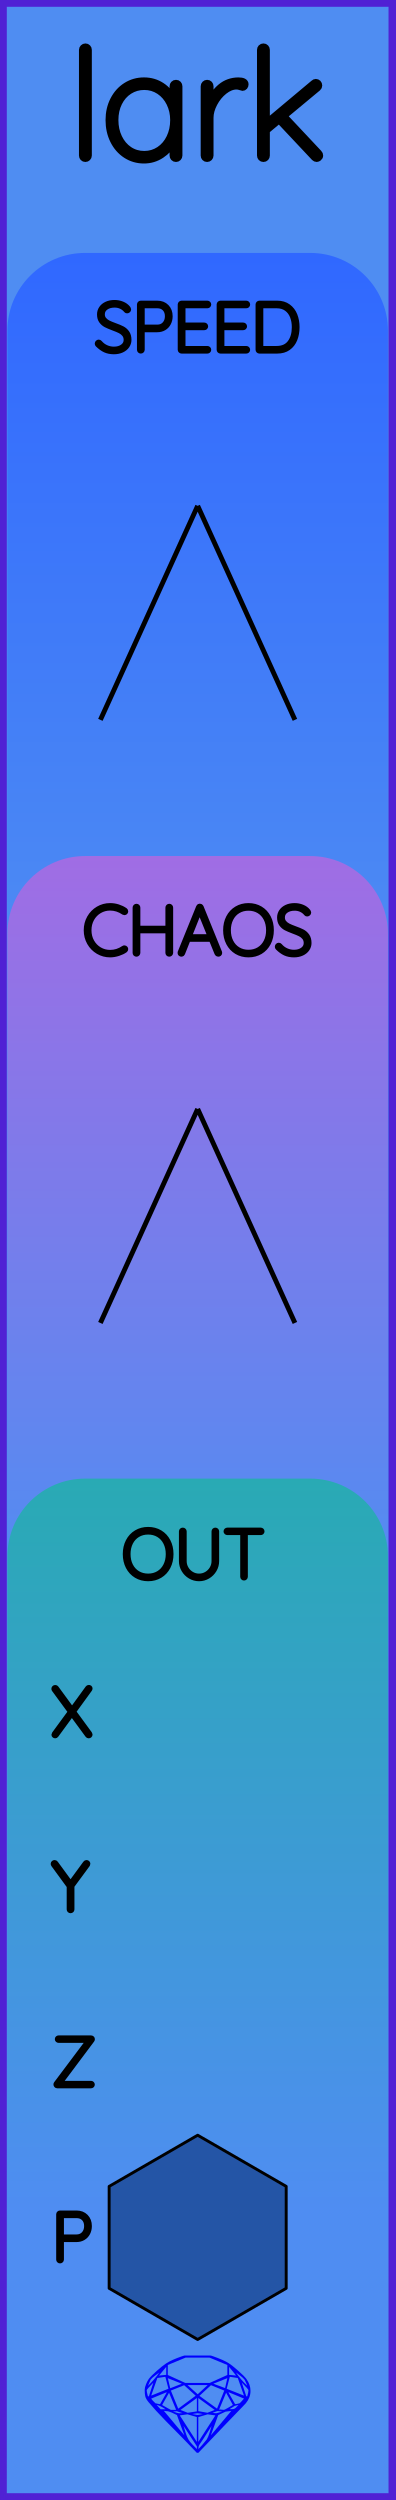
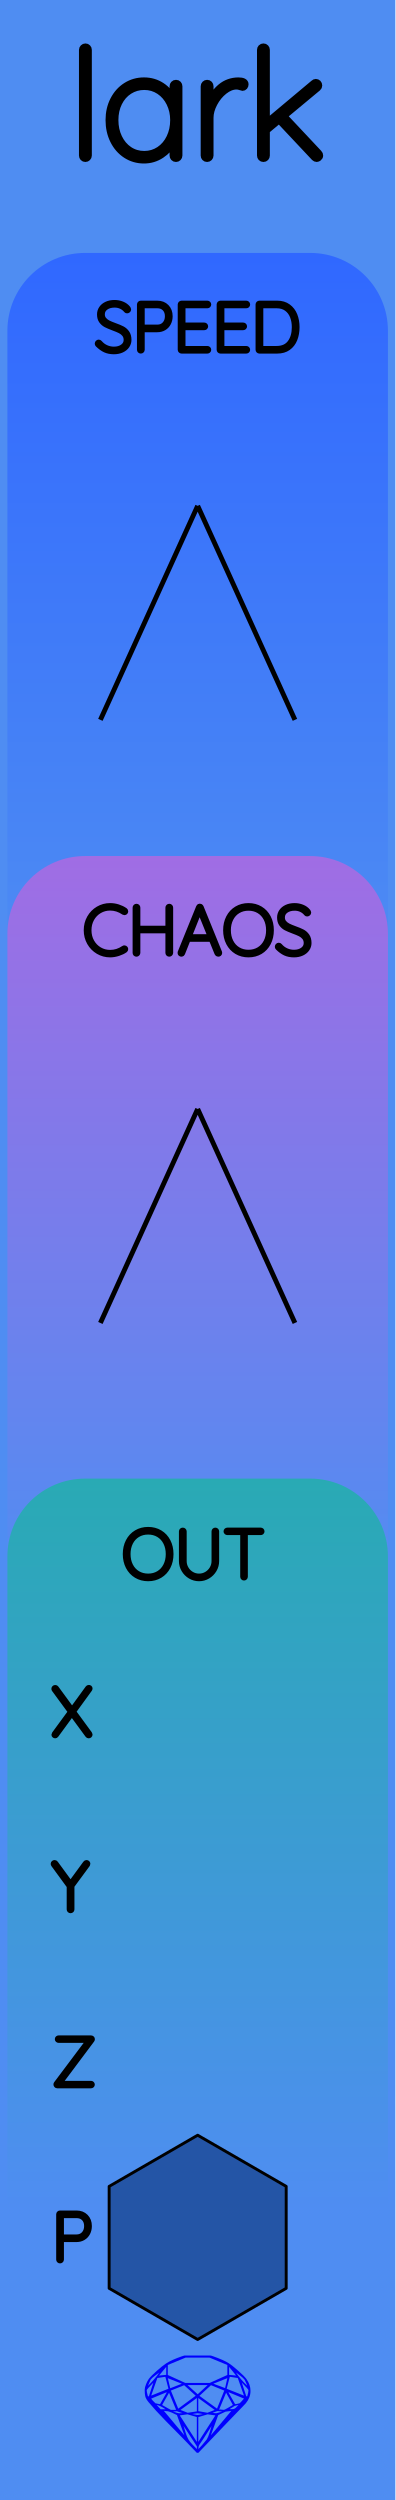
<svg xmlns="http://www.w3.org/2000/svg" width="20.32mm" height="128.50mm" viewBox="0 0 20.32 128.50">
  <g id="PanelLayer">
    <defs>
      <linearGradient id="gradient_blue" x1="0" y1="13" x2="0" y2="51" gradientUnits="userSpaceOnUse">
        <stop style="stop-color:#3068ff;stop-opacity:1;" offset="0" />
        <stop style="stop-color:#4f8df2;stop-opacity:1;" offset="1" />
      </linearGradient>
      <linearGradient id="gradient_purple" x1="0" y1="44" x2="0" y2="82" gradientUnits="userSpaceOnUse">
        <stop style="stop-color:#a06de4;stop-opacity:1;" offset="0" />
        <stop style="stop-color:#4f8df2;stop-opacity:1;" offset="1" />
      </linearGradient>
      <linearGradient id="gradient_out" x1="0" y1="76" x2="0" y2="113.6" gradientUnits="userSpaceOnUse">
        <stop style="stop-color:#29aab4;stop-opacity:1;" offset="0" />
        <stop style="stop-color:#4f8df2;stop-opacity:1;" offset="1" />
      </linearGradient>
    </defs>
-     <rect id="border_rect" width="20.32" height="128.5" x="0" y="0" style="display:inline;fill:#4f8df2;fill-opacity:1;fill-rule:nonzero;stroke:#5021d4;stroke-width:0.7;stroke-linecap:round;stroke-linejoin:round;stroke-dasharray:none;stroke-opacity:1;image-rendering:auto" />
+     <rect id="border_rect" width="20.32" height="128.5" x="0" y="0" style="display:inline;fill:#4f8df2;fill-opacity:1;stroke:none;" />
    <path id="sapphire_gemstone" d="m 12.875,122.900 q 0,0.342 -0.243,0.631 -0.044,0.052 -0.204,0.215 -0.187,0.19 -0.785,0.813 l -1.444,1.513 q -0.019,0.003 -0.044,0.003 -0.028,0 -0.041,-0.003 -0.083,-0.083 -0.648,-0.675 -0.469,-0.474 -0.934,-0.948 -0.557,-0.568 -0.898,-0.981 -0.132,-0.16 -0.168,-0.298 -0.028,-0.102 -0.028,-0.342 0,-0.11 0.072,-0.289 0.066,-0.165 0.141,-0.265 0.119,-0.157 0.422,-0.424 0.284,-0.251 0.474,-0.375 0.273,-0.179 0.819,-0.367 0.096,-0.033 0.11,-0.033 h 1.361 q 0.011,0 0.105,0.033 0.568,0.201 0.824,0.367 0.165,0.105 0.474,0.378 0.322,0.284 0.422,0.422 0.215,0.295 0.215,0.626 z m -0.168,-0.273 q -0.033,-0.107 -0.135,-0.309 -0.072,-0.094 -0.209,-0.198 -0.119,-0.085 -0.234,-0.171 0.245,0.364 0.579,0.678 z m -0.573,-0.524 -0.358,-0.446 v 0.411 z m 0.637,0.758 q 0,-0.052 -0.342,-0.394 l 0.229,0.703 h 0.05 q 0.063,-0.218 0.063,-0.309 z m -0.232,0.273 -0.317,-0.904 -0.411,-0.063 -0.16,0.615 z m 0.003,0.154 -0.772,-0.32 h -0.03 l 0.345,0.606 q 0.08,-0.003 0.234,-0.047 0.025,-0.014 0.223,-0.24 z m -0.857,-1.05 -0.719,0.284 0.604,0.226 z m 0,-0.163 v -0.515 l -0.918,-0.38 h -1.224 l -0.918,0.38 v 0.515 l 0.898,0.408 h 1.254 z m 0.573,1.538 q -0.069,0.011 -0.198,0.052 -0.085,0.055 -0.259,0.163 0.019,0 0.063,0.003 0.041,0 0.063,0 0.119,0 0.19,-0.069 0.072,-0.072 0.141,-0.149 z m -0.289,0.003 -0.347,-0.631 -0.364,0.879 q 0.025,-0.017 0.066,-0.017 0.03,0 0.085,0.011 0.058,0.008 0.088,0.008 0.05,0 0.229,-0.107 0.229,-0.138 0.243,-0.143 z m -0.441,-0.741 -0.684,-0.276 -0.593,0.548 0.904,0.656 z m -0.854,-0.284 h -1.036 l 0.524,0.474 z m 0.75,1.367 q -0.229,-0.03 -0.229,-0.03 -0.036,0 -0.273,0.094 l 0.19,0.019 q 0.011,0 0.311,-0.083 z m -0.389,-0.088 -0.843,-0.612 v 0.675 l 0.471,0.083 z m 0.854,0.05 q -0.099,0.006 -0.295,0.039 -0.011,0.003 -0.378,0.176 -0.13,0.347 -0.38,1.042 z m -2.544,-1.397 -0.719,-0.284 0.124,0.518 z m -0.802,-0.455 v -0.411 l -0.367,0.446 z m 1.516,1.072 -0.593,-0.54 -0.684,0.276 0.38,0.929 z m 0.369,0.943 q -0.033,-0.003 -0.135,-0.025 -0.085,-0.017 -0.138,-0.017 -0.052,0 -0.138,0.017 -0.102,0.022 -0.135,0.025 0.265,0.047 0.273,0.047 0.008,0 0.273,-0.047 z m -0.309,-0.138 v -0.686 l -0.843,0.612 0.372,0.146 z m 0.951,0.207 -0.397,-0.055 -0.48,0.141 v 1.276 z m -2.888,-2.202 q -0.119,0.085 -0.234,0.174 -0.146,0.107 -0.209,0.196 -0.044,0.105 -0.135,0.314 0.369,-0.364 0.579,-0.684 z m 0.477,0.832 -0.16,-0.615 -0.411,0.063 -0.317,0.904 z m 0.394,1.083 -0.364,-0.879 -0.356,0.631 q 0.435,0.251 0.452,0.251 0.091,0 0.267,-0.003 z m 1.822,0.83 q -0.132,0.212 -0.405,0.634 -0.077,0.107 -0.22,0.328 -0.058,0.105 -0.055,0.226 0.16,-0.152 0.433,-0.496 0.077,-0.13 0.141,-0.339 0.055,-0.176 0.107,-0.353 z m -1.494,-0.661 -0.27,-0.088 -0.008,-0.011 q -0.025,0 -0.107,0.011 -0.066,0.006 -0.107,0.006 0.273,0.091 0.311,0.091 0.025,0 0.182,-0.008 z m -0.81,-1.064 h -0.03 l -0.772,0.32 q 0.066,0.097 0.223,0.24 0.077,0.014 0.234,0.047 z m -0.689,-0.502 q -0.342,0.347 -0.342,0.394 0,0.08 0.063,0.309 h 0.05 z m 2.235,3.045 v -1.276 l -0.48,-0.141 -0.397,0.055 z m -1.607,-1.676 q -0.256,-0.182 -0.458,-0.223 0.066,0.077 0.204,0.223 z m 1.61,2.045 v -0.138 l -0.684,-1.05 q 0.052,0.176 0.107,0.353 0.063,0.209 0.141,0.339 0.069,0.119 0.204,0.259 0.116,0.119 0.232,0.237 z m -0.645,-0.706 q -0.116,-0.328 -0.38,-1.042 -0.135,-0.066 -0.273,-0.13 -0.16,-0.072 -0.289,-0.072 -0.052,0 -0.11,-0.014 z" style="stroke-width:0;fill:#0000ff;stroke:#2e2114;stroke-linecap:square;stroke-opacity:1" />
    <path id="model_name" d="M4.39 8.151Q4.32 8.151 4.277 8.105Q4.234 8.058 4.234 7.996V2.563Q4.234 2.501 4.281 2.455Q4.328 2.408 4.39 2.408Q4.459 2.408 4.502 2.455Q4.545 2.501 4.545 2.563V7.996Q4.545 8.058 4.498 8.105Q4.452 8.151 4.39 8.151ZM9.201 4.434V7.996Q9.201 8.058 9.155 8.105Q9.108 8.151 9.046 8.151Q8.976 8.151 8.934 8.105Q8.891 8.058 8.891 7.996V7.298Q8.697 7.693 8.293 7.961Q7.89 8.229 7.401 8.229Q6.889 8.229 6.477 7.961Q6.066 7.693 5.833 7.224Q5.6 6.754 5.6 6.172Q5.6 5.598 5.837 5.136Q6.074 4.674 6.485 4.414Q6.896 4.154 7.401 4.154Q7.905 4.154 8.309 4.418Q8.713 4.682 8.891 5.124V4.434Q8.891 4.372 8.934 4.325Q8.976 4.278 9.046 4.278Q9.116 4.278 9.159 4.325Q9.201 4.372 9.201 4.434ZM8.922 6.172Q8.922 5.699 8.728 5.303Q8.534 4.907 8.189 4.678Q7.843 4.449 7.416 4.449Q6.99 4.449 6.644 4.67Q6.299 4.892 6.105 5.284Q5.911 5.675 5.911 6.172Q5.911 6.669 6.105 7.072Q6.299 7.476 6.64 7.705Q6.982 7.934 7.416 7.934Q7.843 7.934 8.189 7.705Q8.534 7.476 8.728 7.072Q8.922 6.669 8.922 6.172ZM12.601 4.333Q12.601 4.403 12.562 4.449Q12.523 4.496 12.461 4.496Q12.438 4.496 12.349 4.461Q12.259 4.426 12.159 4.426Q11.84 4.426 11.522 4.678Q11.204 4.93 11.002 5.315Q10.8 5.699 10.8 6.056V7.996Q10.8 8.058 10.754 8.105Q10.707 8.151 10.645 8.151Q10.575 8.151 10.533 8.105Q10.49 8.058 10.49 7.996V4.434Q10.49 4.372 10.536 4.325Q10.583 4.278 10.645 4.278Q10.715 4.278 10.758 4.325Q10.8 4.372 10.8 4.434V5.256Q10.979 4.783 11.355 4.472Q11.732 4.162 12.244 4.154Q12.601 4.154 12.601 4.333ZM16.435 7.996Q16.435 8.066 16.377 8.109Q16.318 8.151 16.28 8.151Q16.218 8.151 16.163 8.097L14.347 6.164L13.695 6.708V7.996Q13.695 8.058 13.652 8.105Q13.61 8.151 13.54 8.151Q13.47 8.151 13.427 8.105Q13.385 8.058 13.385 7.996V2.563Q13.385 2.501 13.427 2.455Q13.47 2.408 13.54 2.408Q13.61 2.408 13.652 2.455Q13.695 2.501 13.695 2.563V6.32L16.132 4.278Q16.179 4.232 16.233 4.232Q16.295 4.232 16.342 4.278Q16.388 4.325 16.388 4.395Q16.388 4.465 16.334 4.511L14.588 5.963L16.388 7.88Q16.435 7.926 16.435 7.996Z" style="display:inline;stroke:#000000;stroke-width:0.35;stroke-linecap:round;stroke-linejoin:bevel" />
    <path id="speed_art" d="M 0.38,51.00 L 0.38,17.00 A 4 4 0 0 1 4.38 13 L 15.94,13.00 A 4 4 0 0 1 19.94 17 L 19.94,13.00 L 19.94,51.00 z" style="fill:url(#gradient_blue);fill-opacity:1;stroke-width:0;" />
    <path id="chaos_art" d="M 0.38,82.00 L 0.38,48.00 A 4 4 0 0 1 4.38 44 L 15.94,44.00 A 4 4 0 0 1 19.94 48 L 19.94,44.00 L 19.94,82.00 z" style="fill:url(#gradient_purple);fill-opacity:1;stroke-width:0;" />
    <path id="out_art" d="M 0.38,113.60 L 0.38,80.00 A 4 4 0 0 1 4.38 76 L 15.94,76.00 A 4 4 0 0 1 19.94 80 L 19.94,76.00 L 19.94,113.60 z" style="fill:url(#gradient_out);fill-opacity:1;stroke-width:0;" />
    <path d="M5.016 17.714Q4.995 17.692 4.995 17.661Q4.995 17.633 5.02 17.606Q5.045 17.58 5.073 17.58Q5.105 17.58 5.133 17.611Q5.271 17.774 5.459 17.858Q5.648 17.943 5.856 17.943Q6.128 17.943 6.304 17.812Q6.481 17.682 6.481 17.467Q6.477 17.297 6.389 17.188Q6.301 17.079 6.172 17.013Q6.043 16.948 5.821 16.867Q5.577 16.775 5.442 16.705Q5.306 16.634 5.209 16.504Q5.112 16.373 5.112 16.162Q5.112 15.989 5.207 15.848Q5.302 15.706 5.479 15.625Q5.655 15.544 5.888 15.544Q6.096 15.544 6.283 15.62Q6.47 15.696 6.579 15.833Q6.615 15.883 6.615 15.908Q6.615 15.936 6.588 15.959Q6.562 15.982 6.53 15.982Q6.502 15.982 6.484 15.96Q6.385 15.833 6.23 15.759Q6.075 15.685 5.888 15.685Q5.62 15.685 5.442 15.812Q5.263 15.939 5.263 16.158Q5.263 16.31 5.35 16.416Q5.436 16.521 5.567 16.587Q5.697 16.652 5.891 16.722Q6.138 16.811 6.283 16.885Q6.428 16.959 6.53 17.1Q6.632 17.241 6.632 17.474Q6.632 17.636 6.537 17.777Q6.442 17.918 6.264 18.001Q6.085 18.084 5.856 18.084Q5.595 18.084 5.401 17.994Q5.207 17.904 5.016 17.714ZM8.749 16.253Q8.749 16.451 8.666 16.611Q8.583 16.772 8.431 16.862Q8.28 16.952 8.082 16.952H7.313V17.978Q7.313 18.006 7.29 18.028Q7.267 18.049 7.239 18.049Q7.207 18.049 7.186 18.028Q7.165 18.006 7.165 17.978V15.65Q7.165 15.622 7.186 15.601Q7.207 15.579 7.235 15.579H8.082Q8.382 15.579 8.565 15.766Q8.749 15.953 8.749 16.253ZM8.601 16.253Q8.601 16.01 8.461 15.865Q8.322 15.72 8.082 15.72H7.313V16.811H8.082Q8.319 16.811 8.46 16.654Q8.601 16.497 8.601 16.253ZM10.732 17.978Q10.732 18.01 10.71 18.029Q10.689 18.049 10.661 18.049H9.331Q9.303 18.049 9.282 18.028Q9.26 18.006 9.26 17.978V15.65Q9.26 15.622 9.282 15.601Q9.303 15.579 9.331 15.579H10.661Q10.689 15.579 10.71 15.601Q10.732 15.622 10.732 15.65Q10.732 15.682 10.71 15.701Q10.689 15.72 10.661 15.72H9.409V16.705H10.502Q10.53 16.705 10.552 16.726Q10.573 16.747 10.573 16.775Q10.573 16.807 10.552 16.826Q10.53 16.846 10.502 16.846H9.409V17.908H10.661Q10.689 17.908 10.71 17.929Q10.732 17.95 10.732 17.978ZM12.732 17.978Q12.732 18.01 12.711 18.029Q12.689 18.049 12.661 18.049H11.331Q11.303 18.049 11.282 18.028Q11.261 18.006 11.261 17.978V15.65Q11.261 15.622 11.282 15.601Q11.303 15.579 11.331 15.579H12.661Q12.689 15.579 12.711 15.601Q12.732 15.622 12.732 15.65Q12.732 15.682 12.711 15.701Q12.689 15.72 12.661 15.72H11.409V16.705H12.502Q12.531 16.705 12.552 16.726Q12.573 16.747 12.573 16.775Q12.573 16.807 12.552 16.826Q12.531 16.846 12.502 16.846H11.409V17.908H12.661Q12.689 17.908 12.711 17.929Q12.732 17.95 12.732 17.978ZM15.272 16.814Q15.272 17.163 15.161 17.442Q15.05 17.721 14.82 17.885Q14.591 18.049 14.249 18.049H13.332Q13.303 18.049 13.282 18.028Q13.261 18.006 13.261 17.978V15.65Q13.261 15.622 13.282 15.601Q13.303 15.579 13.332 15.579H14.249Q14.587 15.579 14.818 15.749Q15.05 15.918 15.161 16.198Q15.272 16.479 15.272 16.814ZM15.124 16.814Q15.124 16.514 15.027 16.265Q14.93 16.017 14.727 15.869Q14.524 15.72 14.213 15.72H13.409V17.908H14.213Q14.672 17.908 14.898 17.606Q15.124 17.305 15.124 16.814Z" style="stroke:#000000;stroke-width:0.25;stroke-linecap:round;stroke-linejoin:bevel" />
    <path d="M 10.16,26.00 L 5.16,37.00 z L 15.16,37.00 z " style="stroke:#000000;stroke-width:0.25;stroke-linecap:round;stroke-linejoin:bevel;stroke-dasharray:none" />
    <path d="M6.465 46.84Q6.465 46.869 6.451 46.886Q6.429 46.914 6.398 46.914Q6.384 46.914 6.355 46.9Q6.027 46.678 5.66 46.678Q5.364 46.678 5.115 46.825Q4.867 46.971 4.722 47.23Q4.577 47.49 4.577 47.814Q4.577 48.139 4.722 48.398Q4.867 48.657 5.115 48.804Q5.364 48.95 5.66 48.95Q6.031 48.95 6.352 48.731Q6.369 48.717 6.394 48.717Q6.429 48.717 6.451 48.745Q6.465 48.763 6.465 48.788Q6.465 48.823 6.436 48.844Q6.299 48.943 6.082 49.014Q5.865 49.084 5.66 49.084Q5.325 49.084 5.043 48.918Q4.761 48.752 4.595 48.462Q4.429 48.17 4.429 47.814Q4.429 47.458 4.595 47.167Q4.761 46.876 5.043 46.71Q5.325 46.544 5.66 46.544Q5.872 46.544 6.071 46.608Q6.271 46.671 6.433 46.784Q6.465 46.809 6.465 46.84ZM8.775 46.654V48.975Q8.772 49.007 8.751 49.028Q8.729 49.049 8.701 49.049Q8.666 49.049 8.647 49.028Q8.627 49.007 8.627 48.975V47.849H7.089V48.975Q7.086 49.007 7.064 49.028Q7.043 49.049 7.015 49.049Q6.98 49.049 6.96 49.028Q6.941 49.007 6.941 48.975V46.654Q6.941 46.622 6.962 46.601Q6.983 46.579 7.015 46.579Q7.047 46.579 7.068 46.601Q7.089 46.622 7.089 46.654V47.708H8.627V46.654Q8.627 46.622 8.648 46.601Q8.67 46.579 8.701 46.579Q8.733 46.579 8.754 46.601Q8.775 46.622 8.775 46.654ZM11.294 48.982Q11.294 49.014 11.273 49.031Q11.252 49.049 11.22 49.049Q11.195 49.049 11.176 49.036Q11.157 49.024 11.149 49.003L10.853 48.276L10.857 48.283H9.675L9.389 49.003Q9.372 49.049 9.326 49.049Q9.294 49.049 9.275 49.031Q9.255 49.014 9.252 48.989Q9.248 48.975 9.255 48.954L10.204 46.618Q10.215 46.59 10.231 46.581Q10.246 46.572 10.271 46.572Q10.324 46.572 10.342 46.618L11.291 48.954Q11.294 48.964 11.294 48.982ZM9.731 48.142H10.8L10.261 46.812ZM12.772 49.084Q12.43 49.084 12.162 48.924Q11.894 48.763 11.744 48.474Q11.594 48.184 11.594 47.814Q11.594 47.444 11.744 47.154Q11.894 46.865 12.162 46.705Q12.43 46.544 12.772 46.544Q13.114 46.544 13.383 46.705Q13.651 46.865 13.801 47.154Q13.951 47.444 13.951 47.814Q13.951 48.184 13.801 48.474Q13.651 48.763 13.383 48.924Q13.114 49.084 12.772 49.084ZM12.772 46.685Q12.473 46.685 12.238 46.826Q12.003 46.967 11.873 47.225Q11.742 47.483 11.742 47.814Q11.742 48.146 11.873 48.403Q12.003 48.661 12.238 48.802Q12.473 48.943 12.772 48.943Q13.072 48.943 13.307 48.802Q13.541 48.661 13.672 48.403Q13.802 48.146 13.802 47.814Q13.802 47.483 13.672 47.225Q13.541 46.967 13.307 46.826Q13.072 46.685 12.772 46.685ZM14.272 48.714Q14.251 48.693 14.251 48.661Q14.251 48.633 14.275 48.606Q14.3 48.58 14.328 48.58Q14.36 48.58 14.388 48.611Q14.526 48.774 14.714 48.858Q14.903 48.943 15.111 48.943Q15.383 48.943 15.559 48.812Q15.736 48.682 15.736 48.467Q15.732 48.297 15.644 48.188Q15.556 48.079 15.427 48.013Q15.298 47.948 15.076 47.867Q14.832 47.775 14.697 47.705Q14.561 47.634 14.464 47.504Q14.367 47.373 14.367 47.161Q14.367 46.989 14.462 46.847Q14.557 46.706 14.734 46.625Q14.91 46.544 15.143 46.544Q15.351 46.544 15.538 46.62Q15.725 46.696 15.834 46.833Q15.87 46.883 15.87 46.907Q15.87 46.936 15.843 46.959Q15.817 46.982 15.785 46.982Q15.757 46.982 15.739 46.96Q15.64 46.833 15.485 46.759Q15.33 46.685 15.143 46.685Q14.875 46.685 14.697 46.812Q14.519 46.939 14.519 47.158Q14.519 47.31 14.605 47.416Q14.691 47.521 14.822 47.587Q14.953 47.652 15.146 47.722Q15.393 47.811 15.538 47.885Q15.683 47.959 15.785 48.1Q15.887 48.241 15.887 48.474Q15.887 48.636 15.792 48.777Q15.697 48.918 15.519 49.001Q15.341 49.084 15.111 49.084Q14.85 49.084 14.656 48.994Q14.462 48.904 14.272 48.714Z" style="stroke:#000000;stroke-width:0.25;stroke-linecap:round;stroke-linejoin:bevel" />
    <path d="M 10.16,57.00 L 5.16,68.00 z L 15.16,68.00 z " style="stroke:#000000;stroke-width:0.25;stroke-linecap:round;stroke-linejoin:bevel;stroke-dasharray:none" />
    <path id="out_label" d="M7.615 81.15Q7.272 81.15 7.004 80.989Q6.736 80.829 6.586 80.539Q6.436 80.25 6.436 79.879Q6.436 79.509 6.586 79.22Q6.736 78.93 7.004 78.77Q7.272 78.609 7.615 78.609Q7.957 78.609 8.225 78.77Q8.493 78.93 8.643 79.22Q8.793 79.509 8.793 79.879Q8.793 80.25 8.643 80.539Q8.493 80.829 8.225 80.989Q7.957 81.15 7.615 81.15ZM7.615 78.751Q7.315 78.751 7.08 78.892Q6.846 79.033 6.715 79.29Q6.585 79.548 6.585 79.879Q6.585 80.211 6.715 80.469Q6.846 80.726 7.08 80.867Q7.315 81.008 7.615 81.008Q7.915 81.008 8.149 80.867Q8.384 80.726 8.514 80.469Q8.645 80.211 8.645 79.879Q8.645 79.548 8.514 79.29Q8.384 79.033 8.149 78.892Q7.915 78.751 7.615 78.751ZM11.139 78.715V80.239Q11.139 80.486 11.015 80.694Q10.892 80.903 10.684 81.026Q10.476 81.15 10.232 81.15Q9.985 81.15 9.777 81.026Q9.569 80.903 9.446 80.694Q9.322 80.486 9.322 80.239V78.715Q9.322 78.684 9.343 78.664Q9.364 78.645 9.396 78.645Q9.428 78.645 9.449 78.666Q9.47 78.687 9.47 78.715V80.239Q9.47 80.448 9.573 80.624Q9.675 80.8 9.85 80.904Q10.024 81.008 10.232 81.008Q10.44 81.008 10.615 80.904Q10.79 80.8 10.894 80.624Q10.998 80.448 10.998 80.239V78.715Q10.998 78.687 11.017 78.666Q11.037 78.645 11.068 78.645Q11.1 78.645 11.12 78.666Q11.139 78.687 11.139 78.715ZM13.471 78.712Q13.471 78.743 13.451 78.761Q13.432 78.779 13.4 78.779H12.614V81.044Q12.614 81.072 12.592 81.093Q12.571 81.114 12.543 81.114Q12.511 81.114 12.492 81.093Q12.472 81.072 12.472 81.044V78.779H11.686Q11.658 78.779 11.636 78.759Q11.615 78.74 11.615 78.712Q11.615 78.684 11.636 78.664Q11.658 78.645 11.686 78.645H13.4Q13.428 78.645 13.45 78.664Q13.471 78.684 13.471 78.712Z" style="stroke:#000000;stroke-width:0.25;stroke-linecap:round;stroke-linejoin:bevel" />
    <path id="port_label_x" d="M4.614 89.112Q4.632 89.137 4.632 89.154Q4.632 89.186 4.611 89.205Q4.59 89.225 4.558 89.225Q4.519 89.225 4.502 89.197L3.694 88.096L2.889 89.197Q2.872 89.225 2.836 89.225Q2.805 89.225 2.787 89.205Q2.769 89.186 2.769 89.165Q2.769 89.147 2.787 89.119L3.616 87.987L2.78 86.847Q2.766 86.829 2.766 86.805Q2.766 86.773 2.787 86.754Q2.808 86.734 2.836 86.734Q2.879 86.734 2.896 86.762L3.704 87.867L4.509 86.759Q4.53 86.731 4.561 86.731Q4.593 86.731 4.613 86.746Q4.632 86.762 4.632 86.787Q4.632 86.812 4.614 86.837L3.785 87.98Z" style="stroke:#000000;stroke-width:0.25;stroke-linecap:round;stroke-linejoin:bevel" />
    <path id="port_label_y" d="M4.505 95.844 3.701 96.937V98.144Q3.701 98.172 3.68 98.193Q3.658 98.214 3.627 98.214Q3.595 98.214 3.574 98.193Q3.553 98.172 3.553 98.144V96.951L2.745 95.844Q2.731 95.826 2.731 95.798Q2.731 95.773 2.753 95.752Q2.776 95.731 2.805 95.731Q2.843 95.731 2.865 95.762L3.627 96.803L4.389 95.762Q4.41 95.731 4.449 95.731Q4.48 95.731 4.5 95.754Q4.519 95.776 4.519 95.798Q4.519 95.815 4.505 95.844Z" style="stroke:#000000;stroke-width:0.25;stroke-linecap:round;stroke-linejoin:bevel" />
    <path id="port_label_z" d="M4.748 107.147Q4.748 107.175 4.727 107.195Q4.706 107.214 4.678 107.214H2.942Q2.91 107.214 2.891 107.191Q2.872 107.168 2.872 107.14Q2.872 107.115 2.886 107.098L4.551 104.879H3.013Q2.985 104.879 2.963 104.859Q2.942 104.84 2.942 104.812Q2.942 104.784 2.963 104.764Q2.985 104.745 3.013 104.745H4.671Q4.713 104.745 4.733 104.766Q4.752 104.787 4.752 104.815Q4.752 104.84 4.738 104.858L3.076 107.08H4.678Q4.706 107.08 4.727 107.101Q4.748 107.122 4.748 107.147Z" style="stroke:#000000;stroke-width:0.25;stroke-linecap:round;stroke-linejoin:bevel" />
    <path id="port_label_p" d="M4.597 114.419Q4.597 114.616 4.514 114.777Q4.431 114.937 4.279 115.027Q4.128 115.117 3.93 115.117H3.161V116.144Q3.161 116.172 3.138 116.193Q3.115 116.214 3.087 116.214Q3.055 116.214 3.034 116.193Q3.013 116.172 3.013 116.144V113.815Q3.013 113.787 3.034 113.766Q3.055 113.745 3.083 113.745H3.93Q4.23 113.745 4.413 113.932Q4.597 114.119 4.597 114.419ZM4.449 114.419Q4.449 114.175 4.309 114.031Q4.17 113.886 3.93 113.886H3.161V114.976H3.93Q4.166 114.976 4.307 114.819Q4.449 114.662 4.449 114.419Z" style="stroke:#000000;stroke-width:0.25;stroke-linecap:round;stroke-linejoin:bevel" />
    <path d="M 14.71,117.62 L 10.16,120.25 L 5.61,117.62 L 5.61,112.38 L 10.16,109.75 L 14.71,112.38 z " style="stroke:#000000;fill:#2455a6;stroke-width:0.15;stroke-linecap:round;stroke-linejoin:round;stroke-dasharray:none" />
  </g>
</svg>
